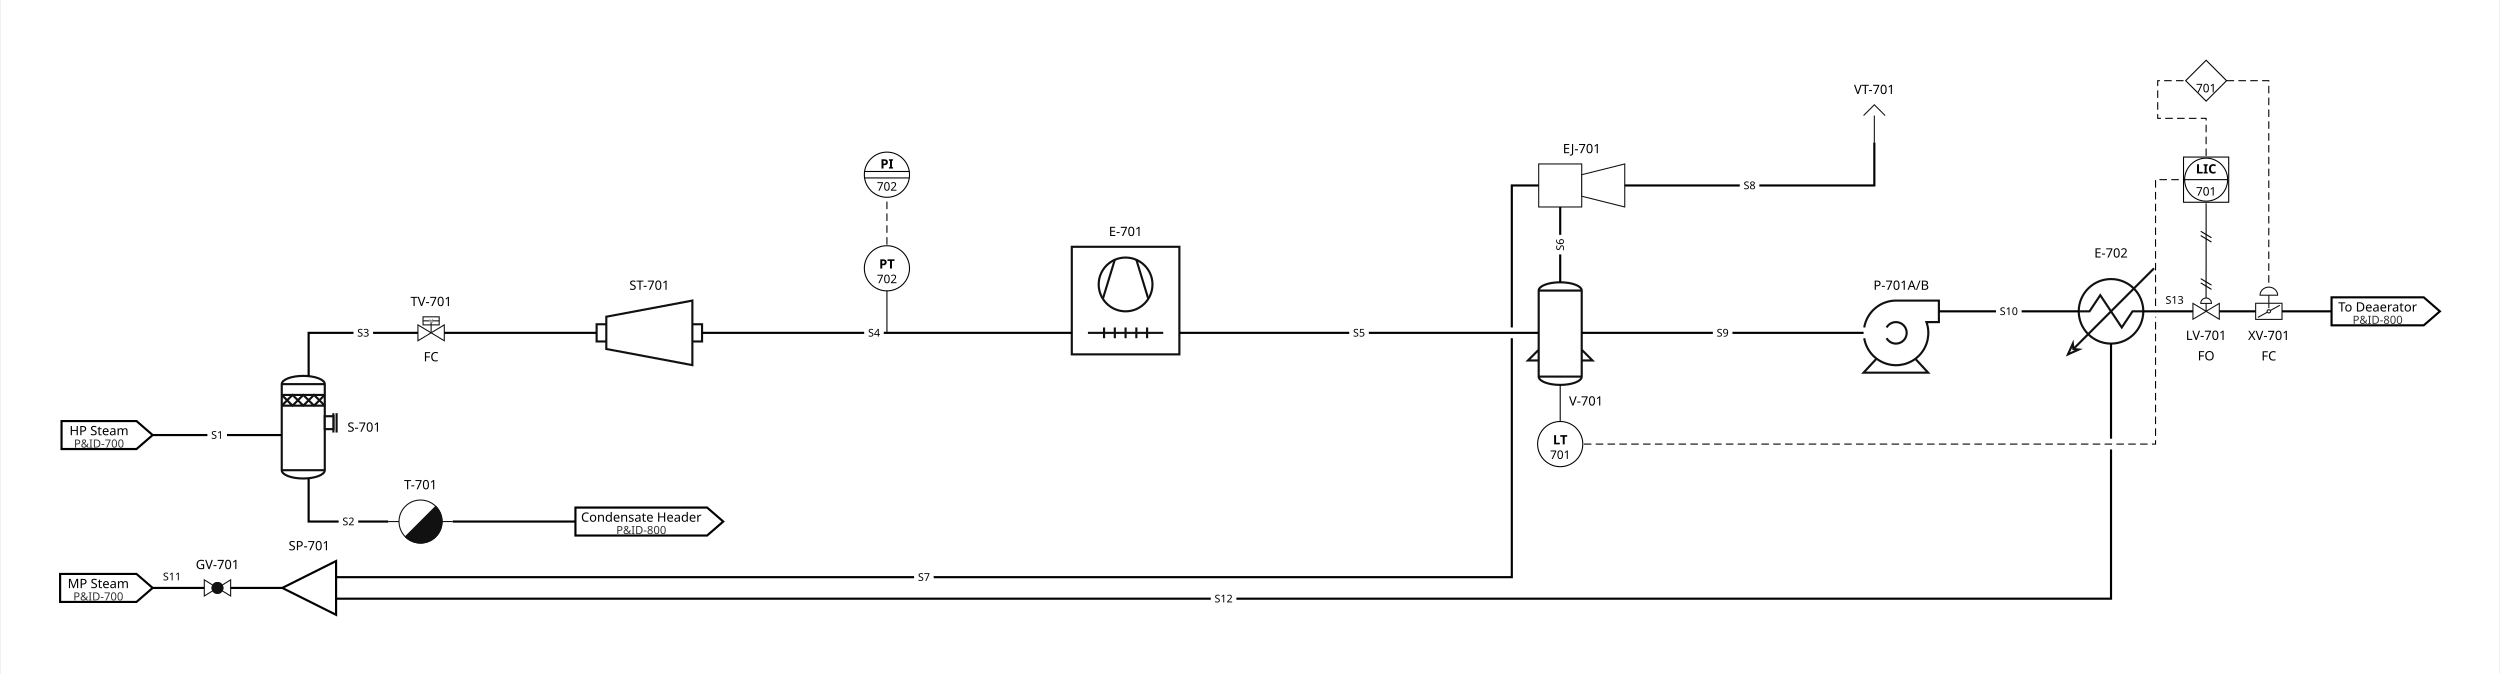
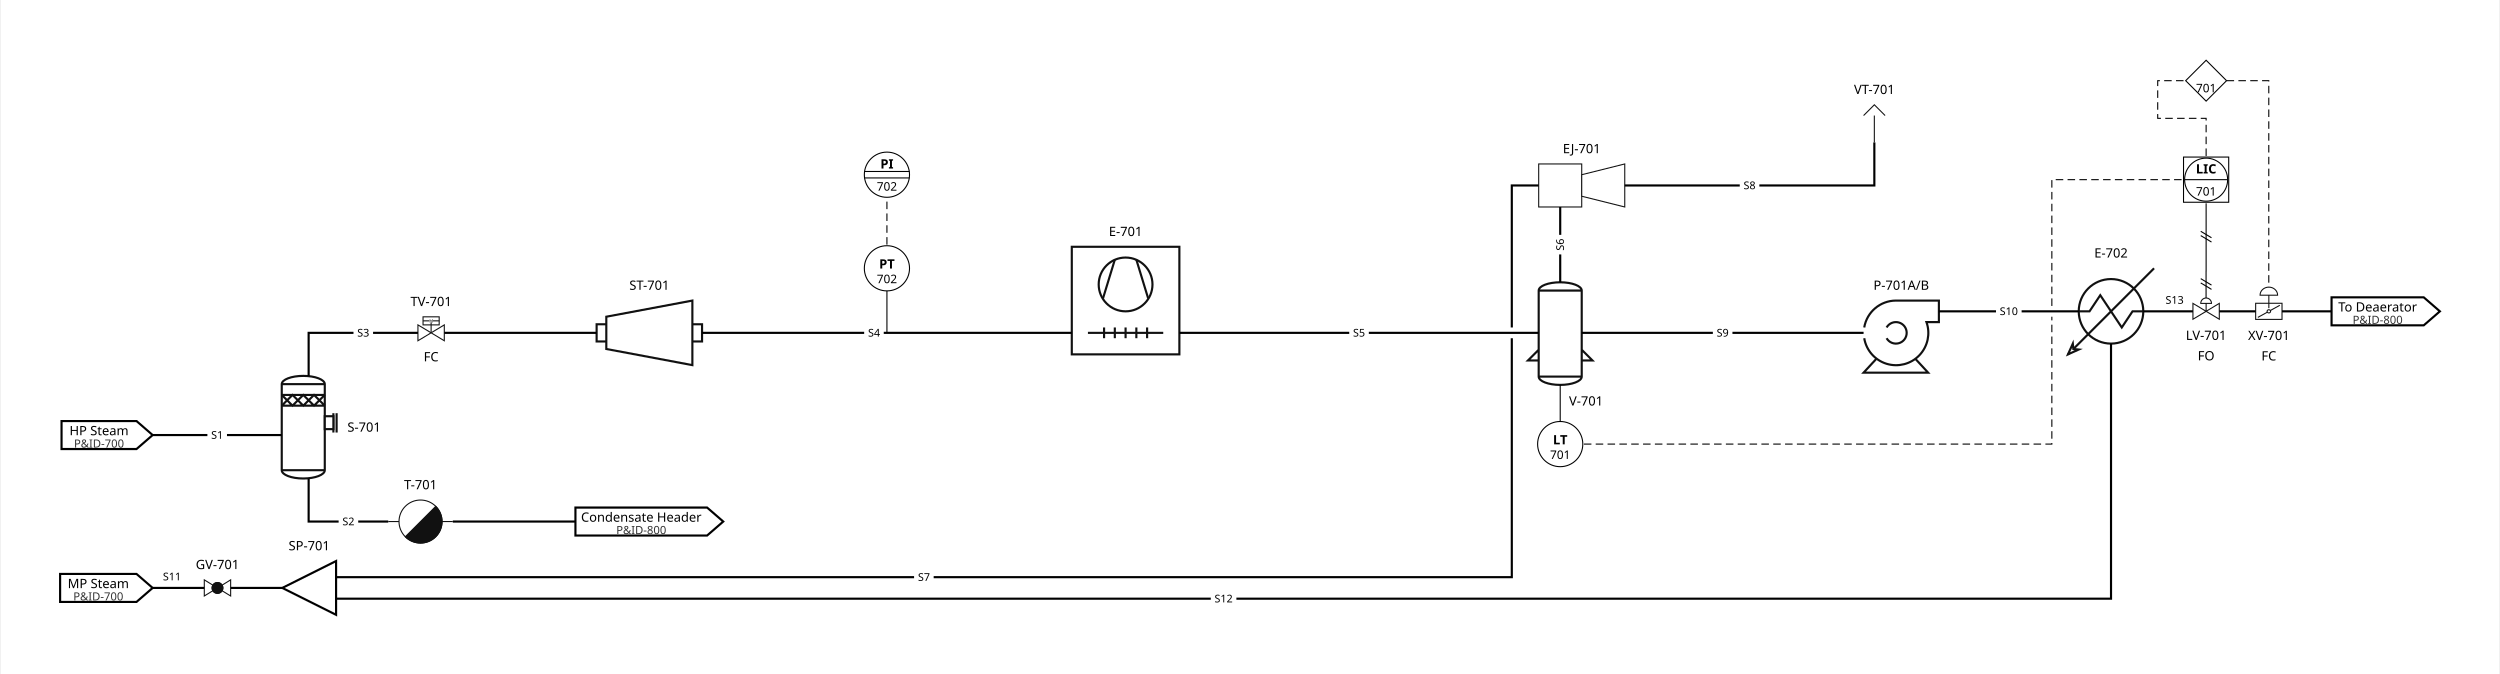
<svg xmlns="http://www.w3.org/2000/svg" width="2322" height="626" viewBox="-5.0 69.6 2322.1 626.5">
  <rect x="-5.0" y="69.6" width="2322.1" height="626.5" fill="white" />
  <defs>
    <symbol id="sym_ejector" viewBox="0 0 80.0 40.0" overflow="visible">
      <rect x="0.0" y="0.0" width="40.0" height="40.0" fill="white" stroke="#111" stroke-width="1" />
      <path d="M 40.0 10.0 L 80.0 0.0 L 80.0 40.0 L 40.0 30.0 Z" fill="white" stroke="#111" stroke-width="1" />
    </symbol>
    <symbol id="sym_fitting_steam_trap" viewBox="0 0 60.0 40.0" overflow="visible">
      <path d="M 0 20 L 10 20 M 50 20 L 60 20" fill="none" stroke="#111" stroke-width="1" />
      <circle cx="30" cy="20" r="20" fill="white" stroke="#111" stroke-width="1" />
      <path d="M 15.858 34.142 A 20 20 0 0 0 44.142 34.142 A 20 20 0 0 0 44.142 5.858 Z" fill="#111" stroke="#111" stroke-width="1" />
    </symbol>
    <symbol id="sym_heater" viewBox="0 0 80.0 80.0" overflow="visible">
      <ellipse cx="40.0" cy="40.0" rx="30.0" ry="30.0" fill="white" stroke="#111" stroke-width="2.0" />
      <path d="M 10.0 40.0 L 20.0 40.0 L 30.0 25.0 L 50.0 55.0 L 60.0 40.0 L 70.0 40.0 M 80.0 0.0 L 0.0 80.0" fill="none" stroke="#111" stroke-width="2.0" />
      <path d="M 4.5 70.0 L 0.0 80.0 L 10.0 75.5 L 5.0 75.0 Z" fill="white" stroke="#111" stroke-width="2.0" />
    </symbol>
    <symbol id="sym_hex_air_cooled" viewBox="0 0 100.0 100.0" overflow="visible">
      <rect x="0.0" y="0.0" width="100.0" height="100.0" fill="white" stroke="#111" stroke-width="2.0" />
      <path d="M 40.0 75.0 L 40.0 85.0 M 60.0 75.0 L 60.0 85.0 M 70.0 75.0 L 70.0 85.0 M 50.0 75.0 L 50.0 85.0 M 30.0 75.0 L 30.0 85.0 M 15.0 80.0 L 85.0 80.0 M 60.0 12.0 L 71.0 48.0 M 40.0 12.0 L 29.0 48.0" fill="none" stroke="#111" stroke-width="2.0" />
      <ellipse cx="50.0" cy="35.0" rx="25.0" ry="25.0" fill="none" stroke="#111" stroke-width="2.0" />
    </symbol>
    <symbol id="sym_instrument" viewBox="0 0 44.0 44.0" overflow="visible">
      <circle cx="22" cy="22" r="21" fill="white" stroke="black" stroke-width="1" />
    </symbol>
    <symbol id="sym_instrument_aux" viewBox="0 0 44.0 44.0" overflow="visible">
      <circle cx="22" cy="22" r="21" fill="white" stroke="black" stroke-width="1" />
      <line x1="1" y1="19" x2="43" y2="19" stroke="black" stroke-width="1" />
      <line x1="1" y1="25" x2="43" y2="25" stroke="black" stroke-width="1" />
    </symbol>
    <symbol id="sym_instrument_interlock" viewBox="0 0 40.0 40.0" overflow="visible">
      <polygon points="20,1 39,20 20,39 1,20" fill="white" stroke="black" stroke-width="1" />
    </symbol>
    <symbol id="sym_instrument_shared" viewBox="0 0 44.0 44.0" overflow="visible">
      <rect x="1" y="1" width="42" height="42" fill="white" stroke="black" stroke-width="1" />
      <circle cx="22" cy="22" r="20" fill="none" stroke="black" stroke-width="1" />
      <line x1="2" y1="22" x2="42" y2="22" stroke="black" stroke-width="1" />
    </symbol>
    <symbol id="sym_pump" viewBox="0 0 70.0 67.0" overflow="visible">
      <path d="M 12.0 54.0 L 0.0 67.0 L 60.0 67.0 L 48.0 54.0" fill="white" stroke="#111" stroke-width="2.0" />
      <path d="M 0.6 25.0 A 30.0 30.0 0.0 0 1 30.0 0.0 L 70.0 0.0 L 70.0 20.0 L 58.45 20.0 A 30.0 30.0 0.0 0 1 51.859 50.83 A 30.0 30.0 0.0 0 1 21.341 58.742 A 30.0 30.0 0.0 0 1 0.6 35.0" fill="white" stroke="#111" stroke-width="2.0" />
      <path d="M 21.4 25.0 A 10.0 10.0 0.0 1 1 21.4 35.0" fill="none" stroke="#111" stroke-width="2.0" />
    </symbol>
    <symbol id="sym_separator_knockout" viewBox="0 0 51.0 95.4" overflow="visible">
      <path d="M 40.0 7.69 L 40.0 87.69 A 20.0 7.692 0.0 0 1 20.0 95.382 A 20.0 7.692 0.0 0 1 0.0 87.69 L 0.0 7.69 A 20.0 7.692 0.0 0 1 20.0 -0.002 A 20.0 7.692 0.0 0 1 40.0 7.69 Z" fill="white" stroke="#111" stroke-width="2.0" />
      <path d="M 0.0 7.69 L 40.0 7.69 M 0.0 87.69 L 40.0 87.69 M 0.0 17.69 L 40.0 17.69 M 0.0 27.69 L 40.0 27.69 M 0.0 17.69 L 10.0 27.69 L 20.0 17.69 L 30.0 27.69 L 40.0 17.69 M 48.0 34.69 L 48.0 52.69 M 51.0 34.69 L 51.0 52.69 M 0.0 27.69 L 10.0 17.69 L 20.0 27.69 L 30.0 17.69 L 40.0 27.69" fill="none" stroke="#111" stroke-width="2.0" />
      <rect x="40.0" y="37.5" width="8.0" height="12.0" fill="white" stroke="#111" stroke-width="2.0" />
    </symbol>
    <symbol id="sym_splitter" viewBox="0 0 50.0 50.0" overflow="visible">
      <polygon points="0,25 50,0 50,50" fill="none" stroke="black" stroke-width="2" />
    </symbol>
    <symbol id="sym_turbine" viewBox="0 0 98.0 60.0" overflow="visible">
      <path d="M 0.0 22.0 L 9.0 22.0 L 9.0 15.0 L 89.0 0.0 L 89.0 22.0 L 98.0 22.0 L 98.0 38.0 L 89.0 38.0 L 89.0 60.0 L 9.0 45.0 L 9.0 38.0 L 0.0 38.0 Z M 9.0 22.0 L 9.0 38.0 M 89.0 22.0 L 89.0 38.0" fill="white" stroke="#111" stroke-width="2.0" />
    </symbol>
    <symbol id="sym_valve_butterfly_pneumatic" viewBox="0 0 24.5 30.0" overflow="visible">
      <rect x="0" y="15" width="24.5" height="15" fill="white" stroke="#111" stroke-width="1" />
      <path d="M 12.25 7.5 L 12.25 19.5 M 4.083 7.5 A 8.167 7.5 0 0 1 12.25 0 A 8.167 7.5 0 0 1 20.417 7.5 Z M 2.042 28.125 L 22.458 16.875" fill="white" stroke="#111" stroke-width="1" />
      <ellipse cx="12.25" cy="22.5" rx="1.633" ry="1.5" fill="white" stroke="#111" stroke-width="1" />
    </symbol>
    <symbol id="sym_valve_control" viewBox="0 0 24.5 19.8" overflow="visible">
      <g transform="scale(0.25)">
        <path d="M 0.0 79.0 L 0.0 20.0 L 98.0 79.0 L 98.0 20.0 Z M 29.0 20.0 A 20.0 20.0 0.0 0 1 49.0 0.0 A 20.0 20.0 0.0 0 1 69.0 20.0 Z M 49.0 20.0 L 49.0 49.0" fill="white" stroke="#111" stroke-width="4" />
      </g>
    </symbol>
    <symbol id="sym_valve_globe" viewBox="0 0 24.5 15.0" overflow="visible">
      <g transform="scale(0.25)">
        <path d="M 0.0 0.0 L 31.9 19.7 A 20.0 20.0 0.0 0 1 66.2 19.7 L 98.0 0.0 L 98.0 60.0 L 66.2 40.5 A 20.0 20.0 0.0 0 1 31.9 40.5 L 0.0 60.0 Z" fill="white" stroke="#111" stroke-width="4" />
        <path d="M 31.9 40.5 A 20.0 20.0 0.0 0 1 31.9 19.7 M 66.2 19.7 A 20.0 20.0 0.0 0 1 66.2 40.5" fill="none" stroke="#111" stroke-width="4" />
        <path d="M 31.9 19.7 A 20.0 20.0 0.0 0 1 66.2 19.7 A 20.0 20.0 0.0 0 1 66.2 40.5 A 20.0 20.0 0.0 0 1 31.9 40.5 A 20.0 20.0 0.0 0 1 31.9 19.7 Z" fill="#111" stroke="#111" stroke-width="4" />
      </g>
    </symbol>
    <symbol id="sym_valve_hydraulic" viewBox="0 0 24.5 22.2" overflow="visible">
      <g transform="scale(0.25)">
        <path d="M 0.0 89.0 L 0.0 30.0 L 98.0 89.0 L 98.0 30.0 Z" fill="white" stroke="#111" stroke-width="4" />
        <rect x="19.0" y="0.0" width="60.0" height="30.0" fill="white" stroke="#111" stroke-width="4" />
        <path d="M 49.0 15.0 L 49.0 59.0 M 19.0 15.0 L 79.0 15.0" fill="none" stroke="#111" stroke-width="4" />
        <text x="49.0" y="21.4" font-family="sans-serif" font-size="18.0" text-anchor="middle" fill="white" stroke="white" stroke-width="2.25" stroke-linejoin="round">H</text>
        <text x="49.0" y="21.4" font-family="sans-serif" font-size="18.0" text-anchor="middle" fill="#111">H</text>
      </g>
    </symbol>
    <symbol id="sym_vent" viewBox="0 0 20.0 35.0" overflow="visible">
      <g transform="scale(0.25)">
        <path d="M 40.0 40.0 L 40.0 140.0 M 0.0 40.0 L 40.0 0.0 L 80.0 40.0" fill="none" stroke="#111" stroke-width="4" />
      </g>
    </symbol>
    <symbol id="sym_vessel_dished" viewBox="0 0 60.0 95.4" overflow="visible">
      <path d="M 50.0 7.69 L 50.0 87.69 A 20.0 7.692 0.0 0 1 30.0 95.382 A 20.0 7.692 0.0 0 1 10.0 87.69 L 10.0 7.69 A 20.0 7.692 0.0 0 1 30.0 -0.002 A 20.0 7.692 0.0 0 1 50.0 7.69 Z M 10.0 7.69 L 50.0 7.69 M 10.0 87.69 L 50.0 87.69 M 50.0 62.69 L 60.0 72.69 L 50.0 72.69 Z M 10.0 62.69 L 0.0 72.69 L 10.0 72.69 Z" fill="white" stroke="#111" stroke-width="2.0" />
    </symbol>
  </defs>
  <g id="units">
    <polygon points="51.332,461.0 121.016,461.0 136.016,474.0 121.016,487.0 51.332,487.0" fill="transparent" stroke="black" stroke-width="2" />
    <text x="86.174" y="470.0" font-family="sans-serif" font-size="12" text-anchor="middle" dominant-baseline="middle">HP Steam</text>
    <text x="86.174" y="482.0" font-family="sans-serif" font-size="10.5" text-anchor="middle" dominant-baseline="middle" fill="#333">P&amp;ID-700</text>
    <use href="#sym_separator_knockout" x="256.02" y="419" width="51.0" height="95.4" />
    <use href="#sym_valve_globe" x="184.02" y="608.6" width="24.5" height="15.0" />
    <use href="#sym_fitting_steam_trap" x="355.02" y="534.4" width="60.0" height="40.0" />
    <polygon points="529.016,541.4 651.404,541.4 666.404,554.4 651.404,567.4 529.016,567.4" fill="transparent" stroke="black" stroke-width="2" />
    <text x="590.21" y="550.4" font-family="sans-serif" font-size="12" text-anchor="middle" dominant-baseline="middle">Condensate Header</text>
    <text x="590.21" y="562.4" font-family="sans-serif" font-size="10.5" text-anchor="middle" dominant-baseline="middle" fill="#333">P&amp;ID-800</text>
    <use href="#sym_valve_hydraulic" x="382.61" y="364.1" width="24.5" height="22.2" />
    <use href="#sym_turbine" x="548.71" y="349" width="98.0" height="60.0" />
    <use href="#sym_hex_air_cooled" x="990.4" y="299" width="100.0" height="100.0" />
    <use href="#sym_ejector" x="1424.4" y="222" width="80.0" height="40.0" />
    <use href="#sym_vessel_dished" x="1414.4" y="332" width="60.0" height="95.4" />
    <use href="#sym_splitter" x="256.52" y="591.1" width="50.0" height="50.0" />
    <use href="#sym_vent" x="1726.4" y="167" width="20.0" height="35.0" />
    <use href="#sym_pump" x="1726.4" y="349" width="70.0" height="67.0" />
    <use href="#sym_heater" x="1916.4" y="319" width="80.0" height="80.0" />
    <polygon points="50.0,603.1 121.016,603.1 136.016,616.1 121.016,629.1 50.0,629.1" fill="transparent" stroke="black" stroke-width="2" />
    <text x="85.508" y="612.1" font-family="sans-serif" font-size="12" text-anchor="middle" dominant-baseline="middle">MP Steam</text>
    <text x="85.508" y="624.1" font-family="sans-serif" font-size="10.5" text-anchor="middle" dominant-baseline="middle" fill="#333">P&amp;ID-700</text>
    <use href="#sym_valve_control" x="2032.55" y="346.6" width="24.5" height="19.8" />
    <use href="#sym_valve_butterfly_pneumatic" x="2090.85" y="336.5" width="24.5" height="30.0" />
    <polygon points="2161.404,346.0 2247.096,346.0 2262.096,359.0 2247.096,372.0 2161.404,372.0" fill="transparent" stroke="black" stroke-width="2" />
    <text x="2204.25" y="355.0" font-family="sans-serif" font-size="12" text-anchor="middle" dominant-baseline="middle">To Deaerator</text>
    <text x="2204.25" y="367.0" font-family="sans-serif" font-size="10.5" text-anchor="middle" dominant-baseline="middle" fill="#333">P&amp;ID-800</text>
  </g>
  <g id="streams">
    <path d="M 136.016,474.0 L 256.016,474.0" fill="none" stroke="black" stroke-width="2" />
    <path d="M 281.016,514.4 L 281.016,554.4 L 355.016,554.4" fill="none" stroke="black" stroke-width="2" />
    <path d="M 415.016,554.4 L 529.016,554.4" fill="none" stroke="black" stroke-width="2" />
    <path d="M 281.016,419.0 L 281.016,379.0 L 382.613,379.0" fill="none" stroke="black" stroke-width="2" />
    <path d="M 407.113,379.0 L 548.71,379.0" fill="none" stroke="black" stroke-width="2" />
    <path d="M 646.71,379.0 L 990.404,379.0" fill="none" stroke="black" stroke-width="2" />
    <path d="M 1090.404,379.0 L 1424.404,379.0" fill="none" stroke="black" stroke-width="2" />
    <path d="M 1444.404,332.0 L 1444.404,262.0" fill="none" stroke="black" stroke-width="2" />
    <path d="M 306.516,606.1 L 1399.404,606.1 L 1399.404,384 M 1399.404,374 L 1399.404,242.0 L 1424.404,242.0" fill="none" stroke="black" stroke-width="2" />
    <path d="M 1504.404,242.0 L 1736.404,242.0 L 1736.404,202.0" fill="none" stroke="black" stroke-width="2" />
    <path d="M 1464.404,379.0 L 1726.404,379.0" fill="none" stroke="black" stroke-width="2" />
    <path d="M 1796.404,359.0 L 1926.304,359.0" fill="none" stroke="black" stroke-width="2" />
    <path d="M 136.016,616.1 L 184.016,616.1" fill="none" stroke="black" stroke-width="2" />
    <path d="M 208.516,616.1 L 256.516,616.1" fill="none" stroke="black" stroke-width="2" />
-     <path d="M 306.516,626.1 L 1956.404,626.1 L 1956.404,487.4 M 1956.404,477.4 L 1956.404,389.1" fill="none" stroke="black" stroke-width="2" />
+     <path d="M 306.516,626.1 L 1956.404,626.1 L 1956.404,389.1" fill="none" stroke="black" stroke-width="2" />
    <path d="M 1986.504,359.0 L 2032.554,359.0" fill="none" stroke="black" stroke-width="2" />
    <path d="M 2057.054,359.0 L 2090.854,359.0" fill="none" stroke="black" stroke-width="2" />
    <path d="M 2115.354,359.0 L 2161.404,359.0" fill="none" stroke="black" stroke-width="2" />
-     <path d="M 1466.404,482.4 L 1997.804,482.4 L 1997.804,364 M 1997.804,354 L 1997.804,236.6 L 2022.804,236.6" fill="none" stroke="black" stroke-width="1" stroke-dasharray="7,4" />
+     <path d="M 1466.404,482.4 L 1901.404,482.4 L 1901.404,364 M 1901.404,354 L 1901.404,236.6 L 2022.804,236.6" fill="none" stroke="black" stroke-width="1" stroke-dasharray="7,4" />
    <path d="M 2044.804,258.6 L 2044.804,321.6 L 2044.754,321.6 L 2044.754,346.6" fill="none" stroke="black" stroke-width="1" />
    <line x1="2039.8" y1="284.6" x2="2049.8" y2="290.6" stroke="black" stroke-width="1" />
    <line x1="2039.8" y1="288.6" x2="2049.8" y2="294.6" stroke="black" stroke-width="1" />
    <line x1="2039.8" y1="328.6" x2="2049.8" y2="334.6" stroke="black" stroke-width="1" />
    <line x1="2039.8" y1="332.6" x2="2049.8" y2="338.6" stroke="black" stroke-width="1" />
    <path d="M 2044.804,214.6 L 2044.804,179.6 L 1999.804,179.6 L 1999.804,144.6 L 2025.804,144.6" fill="none" stroke="black" stroke-width="1" stroke-dasharray="7,4" />
    <path d="M 2063.804,144.6 L 2103.054,144.6 L 2103.054,336.5" fill="none" stroke="black" stroke-width="1" stroke-dasharray="7,4" />
    <path d="M 818.557,297.0 L 818.557,254.0" fill="none" stroke="black" stroke-width="1" stroke-dasharray="7,4" />
    <rect x="186.9" y="467.5" width="18.2" height="13.0" fill="white" />
    <text x="196.0" y="474.0" font-family="sans-serif" font-size="10" text-anchor="middle" dominant-baseline="middle" fill="black">S1</text>
    <rect x="308.9" y="547.9" width="18.2" height="13.0" fill="white" />
    <text x="318.0" y="554.4" font-family="sans-serif" font-size="10" text-anchor="middle" dominant-baseline="middle" fill="black">S2</text>
    <rect x="322.7" y="372.5" width="18.2" height="13.0" fill="white" />
    <text x="331.8" y="379.0" font-family="sans-serif" font-size="10" text-anchor="middle" dominant-baseline="middle" fill="black">S3</text>
    <rect x="797.4" y="372.5" width="18.2" height="13.0" fill="white" />
    <text x="806.6" y="379.0" font-family="sans-serif" font-size="10" text-anchor="middle" dominant-baseline="middle" fill="black">S4</text>
    <rect x="1248.3" y="372.5" width="18.2" height="13.0" fill="white" />
    <text x="1257.4" y="379.0" font-family="sans-serif" font-size="10" text-anchor="middle" dominant-baseline="middle" fill="black">S5</text>
    <rect x="1437.9" y="287.9" width="13.0" height="18.2" fill="white" />
    <text x="1444.4" y="297.0" font-family="sans-serif" font-size="10" text-anchor="middle" dominant-baseline="middle" fill="black" transform="rotate(-90, 1444.4, 297.0)">S6</text>
    <rect x="843.8" y="599.6" width="18.2" height="13.0" fill="white" />
    <text x="853.0" y="606.1" font-family="sans-serif" font-size="10" text-anchor="middle" dominant-baseline="middle" fill="black">S7</text>
    <rect x="1611.3" y="235.5" width="18.2" height="13.0" fill="white" />
    <text x="1620.4" y="242.0" font-family="sans-serif" font-size="10" text-anchor="middle" dominant-baseline="middle" fill="black">S8</text>
    <rect x="1586.3" y="372.5" width="18.2" height="13.0" fill="white" />
    <text x="1595.4" y="379.0" font-family="sans-serif" font-size="10" text-anchor="middle" dominant-baseline="middle" fill="black">S9</text>
    <rect x="1849.5" y="352.5" width="23.8" height="13.0" fill="white" />
    <text x="1861.4" y="359.0" font-family="sans-serif" font-size="10" text-anchor="middle" dominant-baseline="middle" fill="black">S10</text>
    <rect x="142.1" y="599.1" width="23.8" height="13.0" fill="white" />
    <text x="154.0" y="605.6" font-family="sans-serif" font-size="10" text-anchor="middle" dominant-baseline="middle" fill="black">S11</text>
    <rect x="1119.6" y="619.6" width="23.8" height="13.0" fill="white" />
    <text x="1131.5" y="626.1" font-family="sans-serif" font-size="10" text-anchor="middle" dominant-baseline="middle" fill="black">S12</text>
    <rect x="2003.6" y="342.0" width="23.8" height="13.0" fill="white" />
    <text x="2015.5" y="348.5" font-family="sans-serif" font-size="10" text-anchor="middle" dominant-baseline="middle" fill="black">S13</text>
  </g>
  <g id="instrument_taps">
    <line x1="1444.4" y1="427.4" x2="1444.4" y2="482.4" stroke="black" stroke-width="1" />
    <line x1="818.56" y1="379" x2="818.56" y2="319" stroke="black" stroke-width="1" />
  </g>
  <g id="instruments">
    <use href="#sym_instrument" x="1422.4" y="460.4" width="44.0" height="44.0" />
    <text x="1444.404" y="478.4" font-family="sans-serif" font-size="12" font-weight="bold" text-anchor="middle" dominant-baseline="middle">LT</text>
    <text x="1444.404" y="492.4" font-family="sans-serif" font-size="11" text-anchor="middle" dominant-baseline="middle">701</text>
    <use href="#sym_instrument_shared" x="2022.8" y="214.6" width="44.0" height="44.0" />
    <text x="2044.804" y="226.6" font-family="sans-serif" font-size="12" font-weight="bold" text-anchor="middle" dominant-baseline="middle">LIC</text>
    <text x="2044.804" y="247.6" font-family="sans-serif" font-size="11" text-anchor="middle" dominant-baseline="middle">701</text>
    <use href="#sym_instrument_interlock" x="2024.8" y="124.6" width="40.0" height="40.0" />
    <text x="2044.804" y="151.6" font-family="sans-serif" font-size="11" text-anchor="middle" dominant-baseline="middle">701</text>
    <use href="#sym_instrument" x="796.56" y="297" width="44.0" height="44.0" />
    <text x="818.557" y="315.0" font-family="sans-serif" font-size="12" font-weight="bold" text-anchor="middle" dominant-baseline="middle">PT</text>
    <text x="818.557" y="329.0" font-family="sans-serif" font-size="11" text-anchor="middle" dominant-baseline="middle">702</text>
    <use href="#sym_instrument_aux" x="796.56" y="210" width="44.0" height="44.0" />
    <text x="818.557" y="222.0" font-family="sans-serif" font-size="12" font-weight="bold" text-anchor="middle" dominant-baseline="middle">PI</text>
    <text x="818.557" y="243.0" font-family="sans-serif" font-size="11" text-anchor="middle" dominant-baseline="middle">702</text>
  </g>
  <g id="unit_labels">
    <rect x="317.0" y="459.2" width="40.0" height="15.0" fill="white" />
    <text x="317.016" y="466.7" font-family="sans-serif" font-size="12" text-anchor="start" dominant-baseline="middle">S-701</text>
    <rect x="171.6" y="586.6" width="49.4" height="15.0" fill="white" />
    <text x="196.266" y="598.6" font-family="sans-serif" font-size="12" text-anchor="middle" dominant-baseline="baseline">GV-701</text>
    <rect x="365.3" y="512.4" width="39.3" height="15.0" fill="white" />
    <text x="385.016" y="524.4" font-family="sans-serif" font-size="12" text-anchor="middle" dominant-baseline="baseline">T-701</text>
    <rect x="371.2" y="342.1" width="47.3" height="15.0" fill="white" />
    <text x="394.863" y="354.1" font-family="sans-serif" font-size="12" text-anchor="middle" dominant-baseline="baseline">TV-701</text>
    <rect x="382.9" y="393.8" width="24.0" height="15.0" fill="white" />
    <text x="394.863" y="401.3" font-family="sans-serif" font-size="12" text-anchor="middle" dominant-baseline="middle">FC</text>
    <rect x="574.0" y="327.0" width="47.3" height="15.0" fill="white" />
    <text x="597.71" y="339.0" font-family="sans-serif" font-size="12" text-anchor="middle" dominant-baseline="baseline">ST-701</text>
    <rect x="1020.4" y="277.0" width="40.0" height="15.0" fill="white" />
    <text x="1040.404" y="289.0" font-family="sans-serif" font-size="12" text-anchor="middle" dominant-baseline="baseline">E-701</text>
    <rect x="1441.4" y="200.0" width="46.0" height="15.0" fill="white" />
    <text x="1464.404" y="212.0" font-family="sans-serif" font-size="12" text-anchor="middle" dominant-baseline="baseline">EJ-701</text>
    <rect x="1448.4" y="434.9" width="40.0" height="15.0" fill="white" />
    <text x="1468.404" y="442.4" font-family="sans-serif" font-size="12" text-anchor="middle" dominant-baseline="middle">V-701</text>
    <rect x="257.5" y="569.1" width="48.0" height="15.0" fill="white" />
    <text x="281.516" y="581.1" font-family="sans-serif" font-size="12" text-anchor="middle" dominant-baseline="baseline">SP-701</text>
    <rect x="1712.7" y="145.0" width="47.3" height="15.0" fill="white" />
    <text x="1736.404" y="157.0" font-family="sans-serif" font-size="12" text-anchor="middle" dominant-baseline="baseline">VT-701</text>
    <rect x="1731.7" y="327.0" width="59.4" height="15.0" fill="white" />
    <text x="1761.404" y="339.0" font-family="sans-serif" font-size="12" text-anchor="middle" dominant-baseline="baseline">P-701A/B</text>
    <rect x="1936.4" y="297.0" width="40.0" height="15.0" fill="white" />
    <text x="1956.404" y="309.0" font-family="sans-serif" font-size="12" text-anchor="middle" dominant-baseline="baseline">E-702</text>
    <rect x="2021.5" y="373.9" width="46.7" height="15.0" fill="white" />
    <text x="2044.804" y="381.4" font-family="sans-serif" font-size="12" text-anchor="middle" dominant-baseline="middle">LV-701</text>
    <rect x="2032.5" y="392.9" width="24.7" height="15.0" fill="white" />
    <text x="2044.804" y="400.4" font-family="sans-serif" font-size="12" text-anchor="middle" dominant-baseline="middle">FO</text>
    <rect x="2079.1" y="374.0" width="48.0" height="15.0" fill="white" />
    <text x="2103.104" y="381.5" font-family="sans-serif" font-size="12" text-anchor="middle" dominant-baseline="middle">XV-701</text>
    <rect x="2091.1" y="393.0" width="24.0" height="15.0" fill="white" />
    <text x="2103.104" y="400.5" font-family="sans-serif" font-size="12" text-anchor="middle" dominant-baseline="middle">FC</text>
  </g>
</svg>
